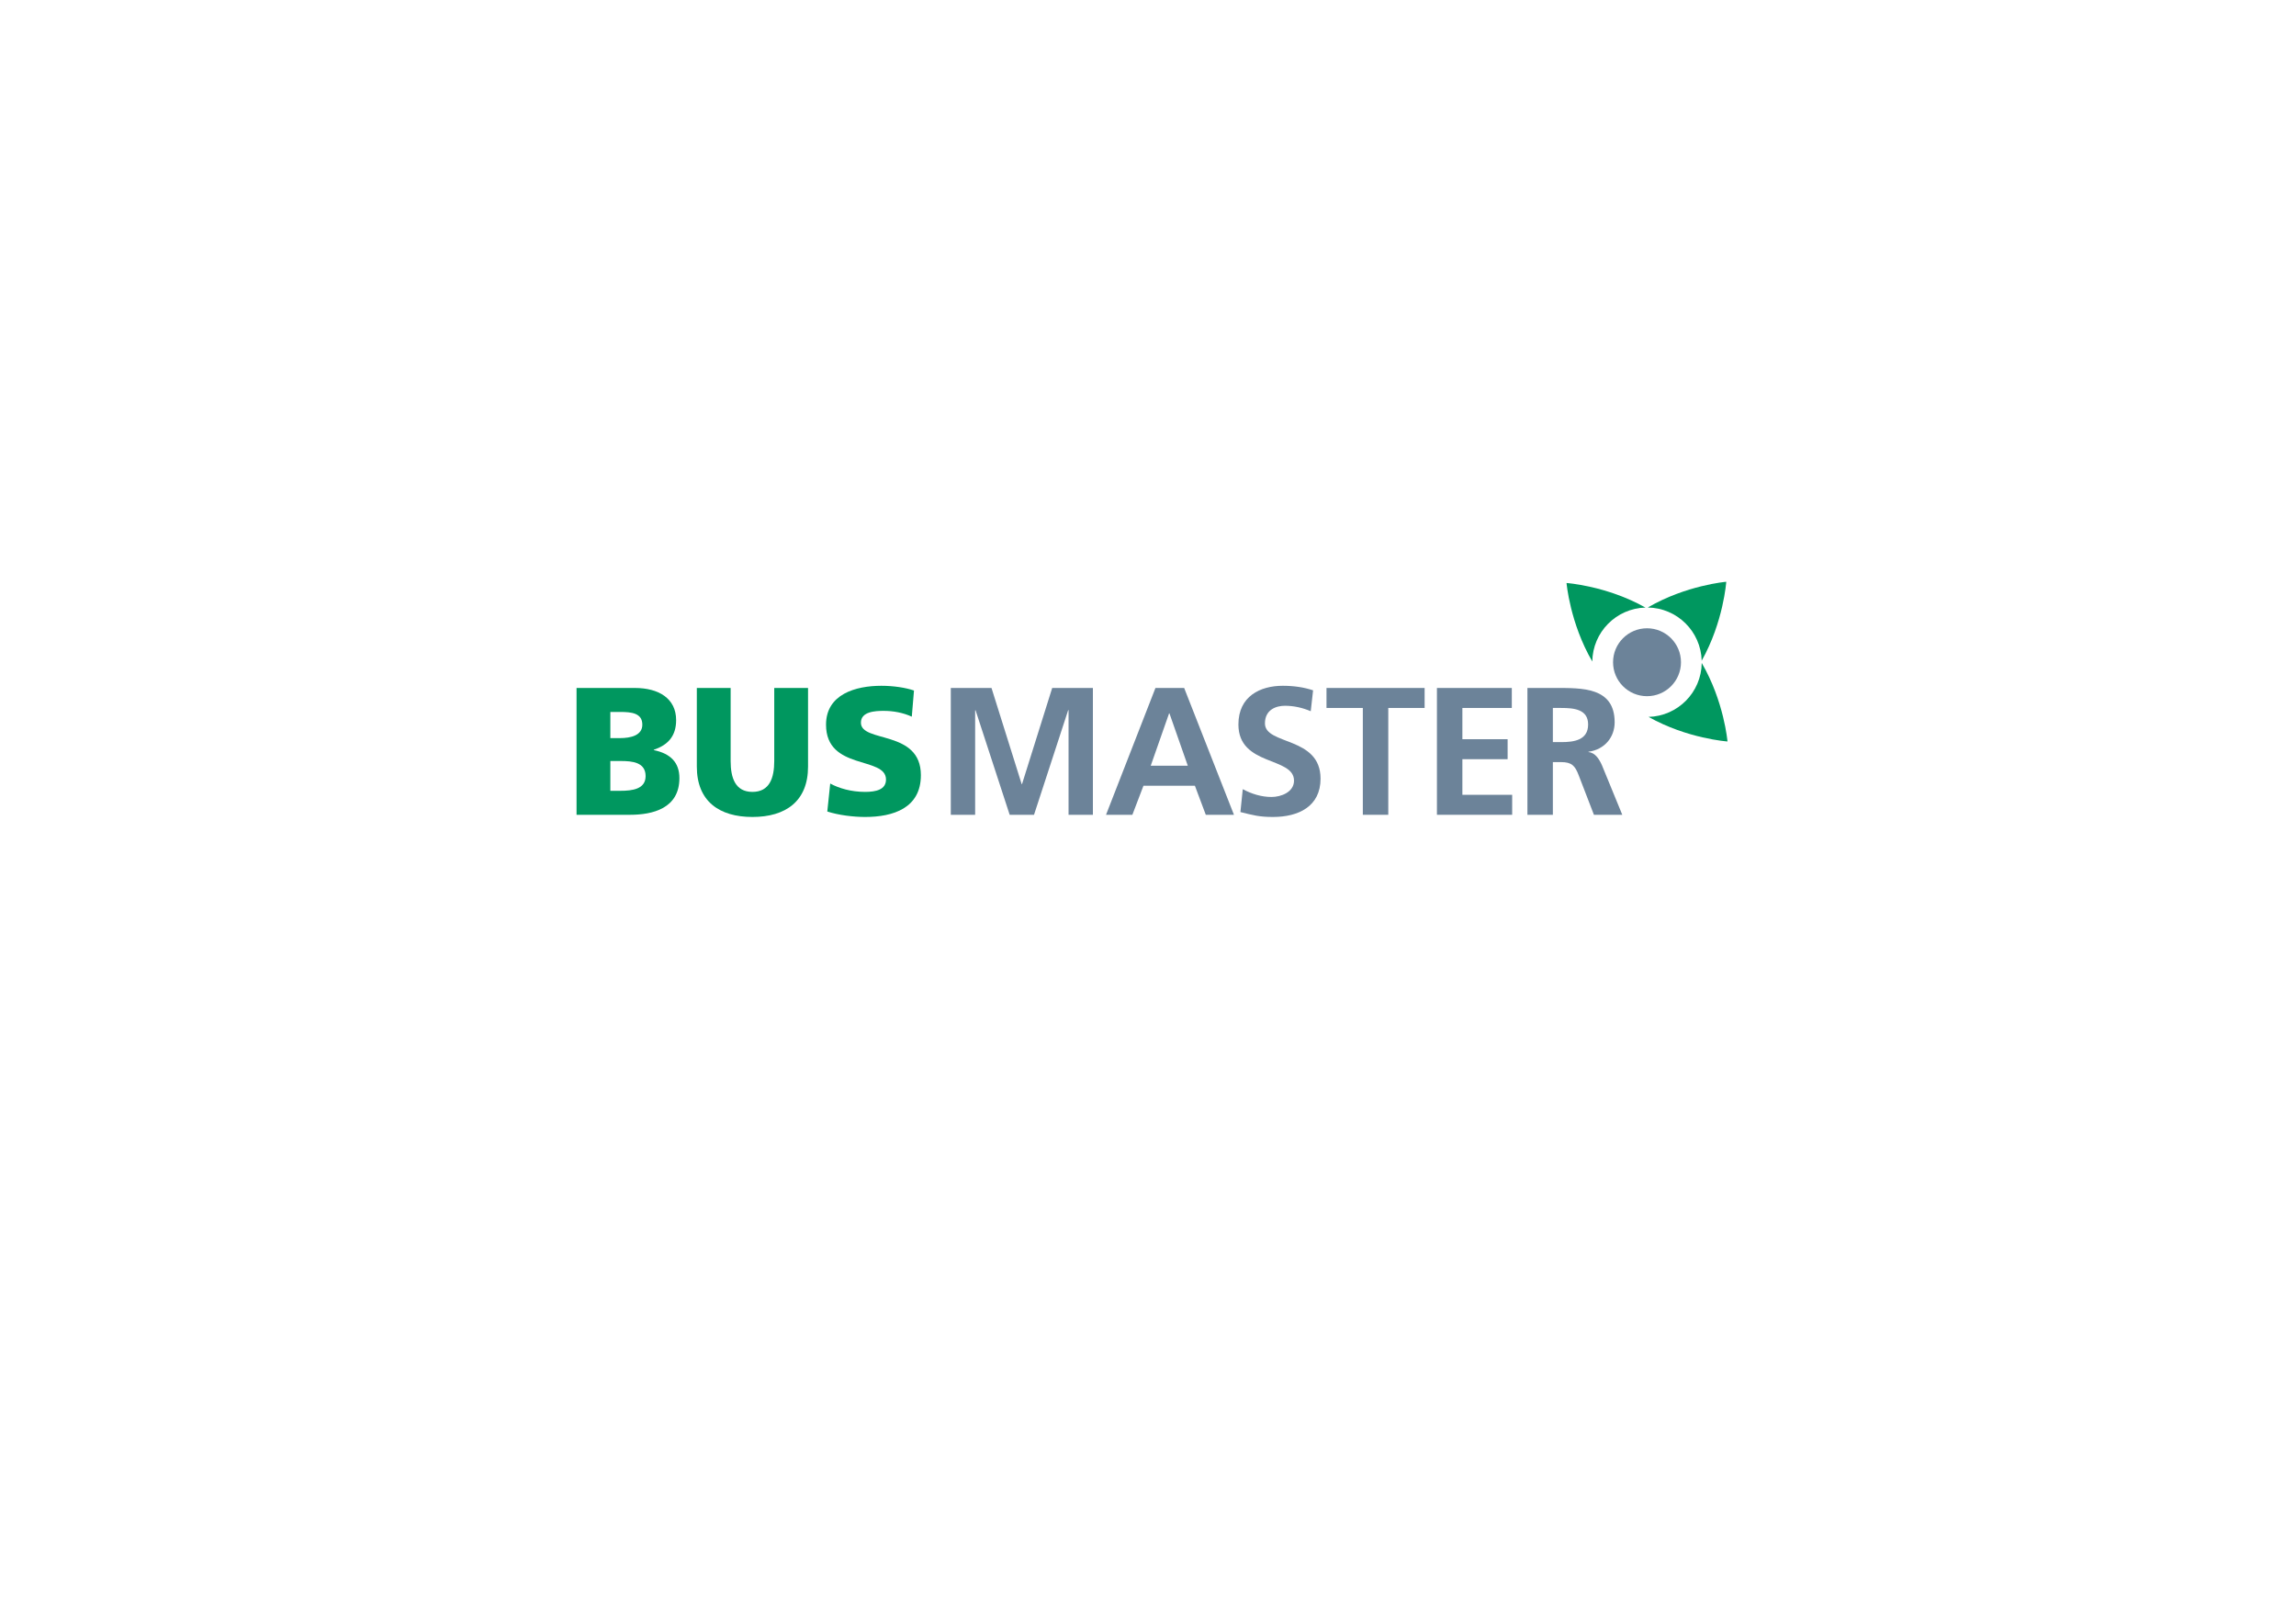
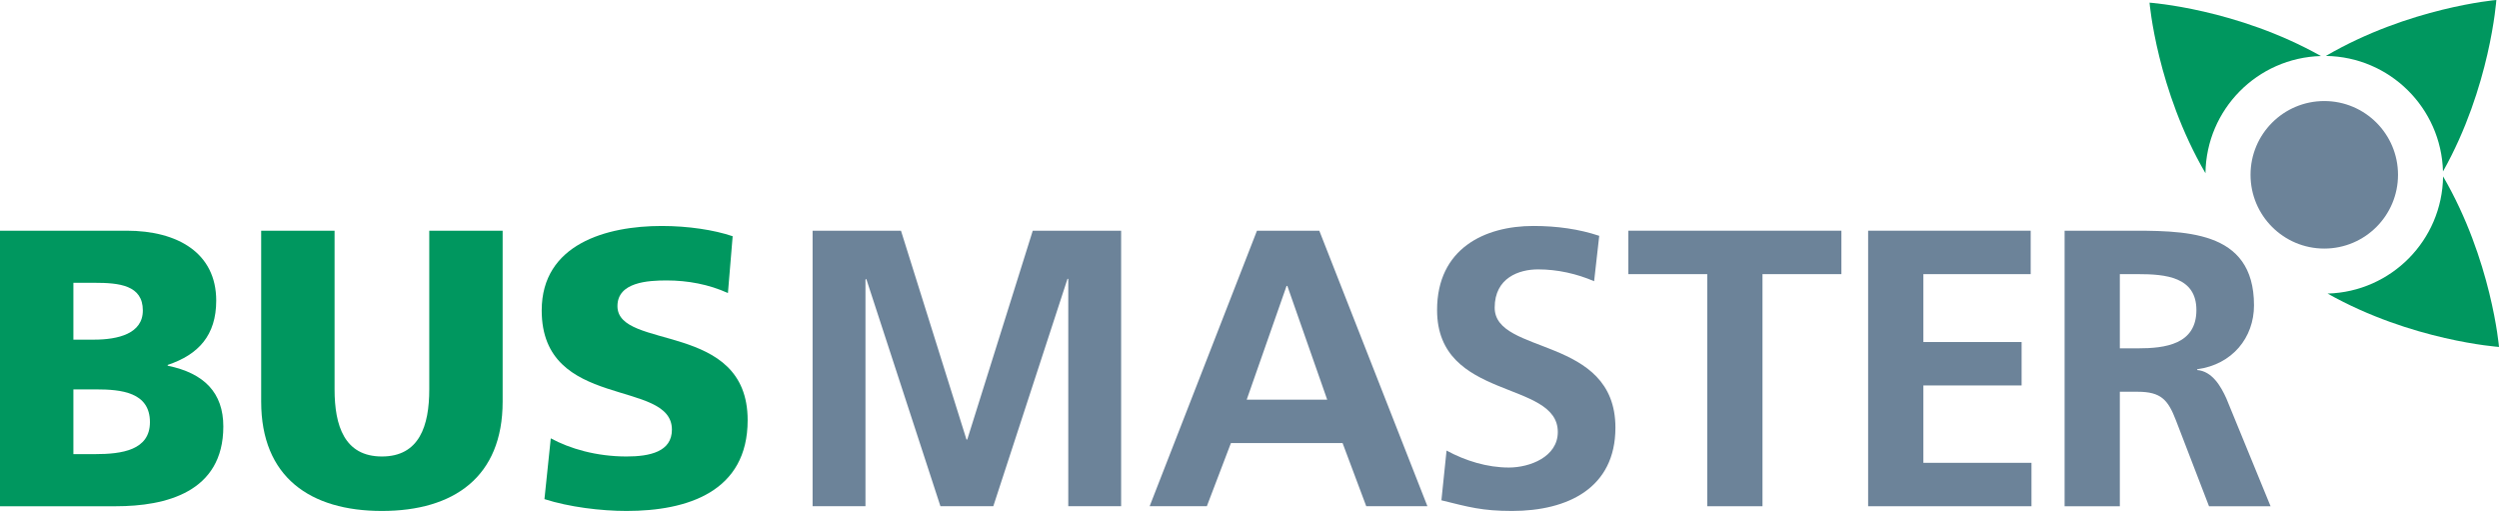
- <svg xmlns="http://www.w3.org/2000/svg" version="1.1" id="Ebene_1" x="0px" y="0px" width="595.28px" height="419.53px" viewBox="0 0 595.28 419.53" enable-background="new 0 0 595.28 419.53" xml:space="preserve">
+ <svg xmlns="http://www.w3.org/2000/svg" version="1.1" id="Ebene_1" x="0px" y="0px" width="298.403px" height="60.988px" viewBox="149.480 150.855 298.403 60.988" enable-background="new 0 0 595.28 419.53" xml:space="preserve">
  <g>
+     <circle fill="#6C8399" cx="427.019" cy="171.72" r="8.805" />
    <path fill="#00975F" d="M426.62,157.543c-10.051-5.651-20.466-6.37-20.466-6.37s0.877,10.396,6.677,20.356   C412.933,163.911,419.029,157.754,426.62,157.543z" />
    <path fill="#00975F" d="M427.415,185.896c10.051,5.653,20.468,6.37,20.468,6.37s-0.878-10.396-6.677-20.355   C441.104,179.53,435.007,185.687,427.415,185.896z" />
    <path fill="#00975F" d="M441.195,171.32c5.651-10.051,6.37-20.465,6.37-20.465s-10.397,0.877-20.357,6.677   C434.826,157.633,440.983,163.729,441.195,171.32z" />
  </g>
-   <circle fill="#6C8399" cx="427.019" cy="171.72" r="8.805" />
  <g>
    <path fill="#00975F" d="M149.48,178.392h15.124c6.125,0,10.695,2.686,10.695,8.34c0,4.146-2.121,6.455-5.795,7.68v0.094   c4.381,0.896,6.643,3.252,6.643,7.256c0,7.869-6.926,9.518-12.814,9.518H149.48V178.392z M158.244,191.396h2.45   c2.874,0,5.842-0.707,5.842-3.486c0-3.016-2.826-3.299-5.748-3.299h-2.544V191.396z M158.244,205.06h2.591   c3.204,0,6.549-0.471,6.549-3.816c0-3.582-3.438-3.912-6.454-3.912h-2.686V205.06z" />
    <path fill="#00975F" d="M209.5,198.792c0,9-5.842,13.051-14.416,13.051c-8.575,0-14.417-4.051-14.417-13.051v-20.4h8.764v18.939   c0,4.336,1.178,8.01,5.653,8.01c4.477,0,5.654-3.674,5.654-8.01v-18.939h8.762V198.792z" />
    <path fill="#00975F" d="M215.248,203.175c2.261,1.225,5.417,2.166,9.046,2.166c2.779,0,5.418-0.564,5.418-3.203   c0-6.125-15.548-2.262-15.548-14.229c0-7.916,7.727-10.082,14.322-10.082c3.156,0,6.267,0.471,8.48,1.225l-0.565,6.783   c-2.262-1.035-4.806-1.506-7.303-1.506c-2.214,0-5.889,0.188-5.889,3.063c0,5.322,15.547,1.742,15.547,13.615   c0,8.527-7.161,10.836-14.463,10.836c-3.063,0-6.879-0.471-9.801-1.413L215.248,203.175z" />
    <path fill="#6C8399" d="M246.511,178.392h10.554l7.821,24.924h0.094l7.821-24.924h10.552v32.887h-6.312V184.14h-0.094   l-8.858,27.139h-6.313l-8.856-27.139l-0.095,0.094v27.045h-6.313V178.392z" />
    <path fill="#6C8399" d="M299.573,178.392h7.443l12.91,32.887h-7.303l-2.826-7.538h-13.334l-2.875,7.538h-6.83L299.573,178.392z    M303.202,184.988h-0.096l-4.758,13.57h9.611L303.202,184.988z" />
    <path fill="#6C8399" d="M339.832,184.423c-2.073-0.896-4.382-1.414-6.69-1.414c-2.262,0-5.183,0.99-5.183,4.57   c0,5.701,14.417,3.299,14.417,14.324c0,7.209-5.701,9.94-12.344,9.94c-3.581,0-5.182-0.471-8.434-1.272l0.613-5.936   c2.262,1.225,4.853,2.025,7.443,2.025c2.498,0,5.842-1.271,5.842-4.24c0-6.268-14.416-3.676-14.416-14.559   c0-7.351,5.7-10.035,11.495-10.035c2.827,0,5.466,0.376,7.868,1.178L339.832,184.423z" />
    <path fill="#6C8399" d="M353.341,183.576h-9.422v-5.184h25.44v5.184h-9.422v27.704h-6.597V183.576z" />
    <path fill="#6C8399" d="M372.551,178.392h19.411v5.184h-12.814v8.104h11.73v5.182h-11.73v9.236h12.909v5.182h-19.506V178.392z" />
    <path fill="#6C8399" d="M396.013,178.392h7.114c7.067,0,15.501-0.236,15.501,8.906c0,3.861-2.592,7.066-6.785,7.631v0.094   c1.791,0.143,2.827,1.932,3.486,3.395l5.277,12.862h-7.351l-3.957-10.272c-0.942-2.449-1.79-3.393-4.569-3.393h-2.121v13.665   h-6.596V178.392z M402.608,192.433h2.168c3.251,0,6.973-0.471,6.973-4.57c0-3.957-3.675-4.287-6.973-4.287h-2.168V192.433z" />
  </g>
</svg>
